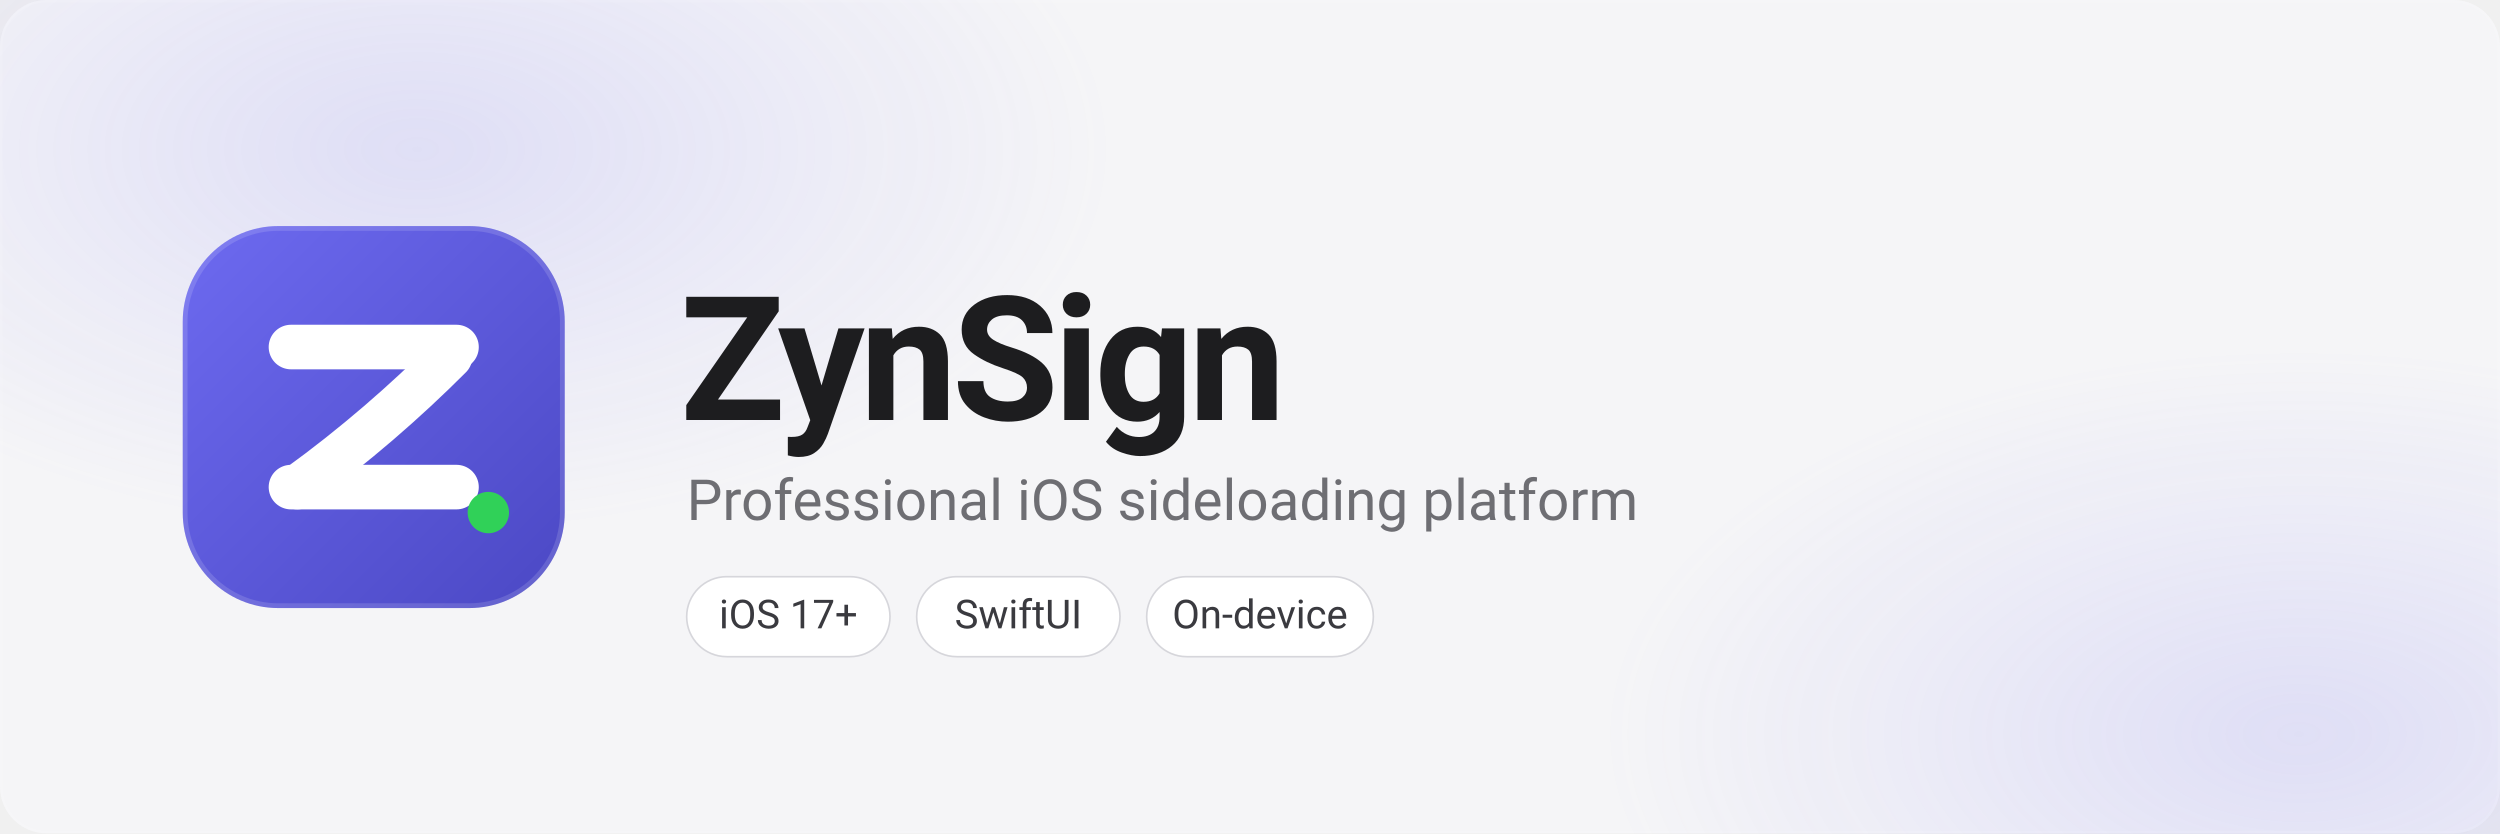
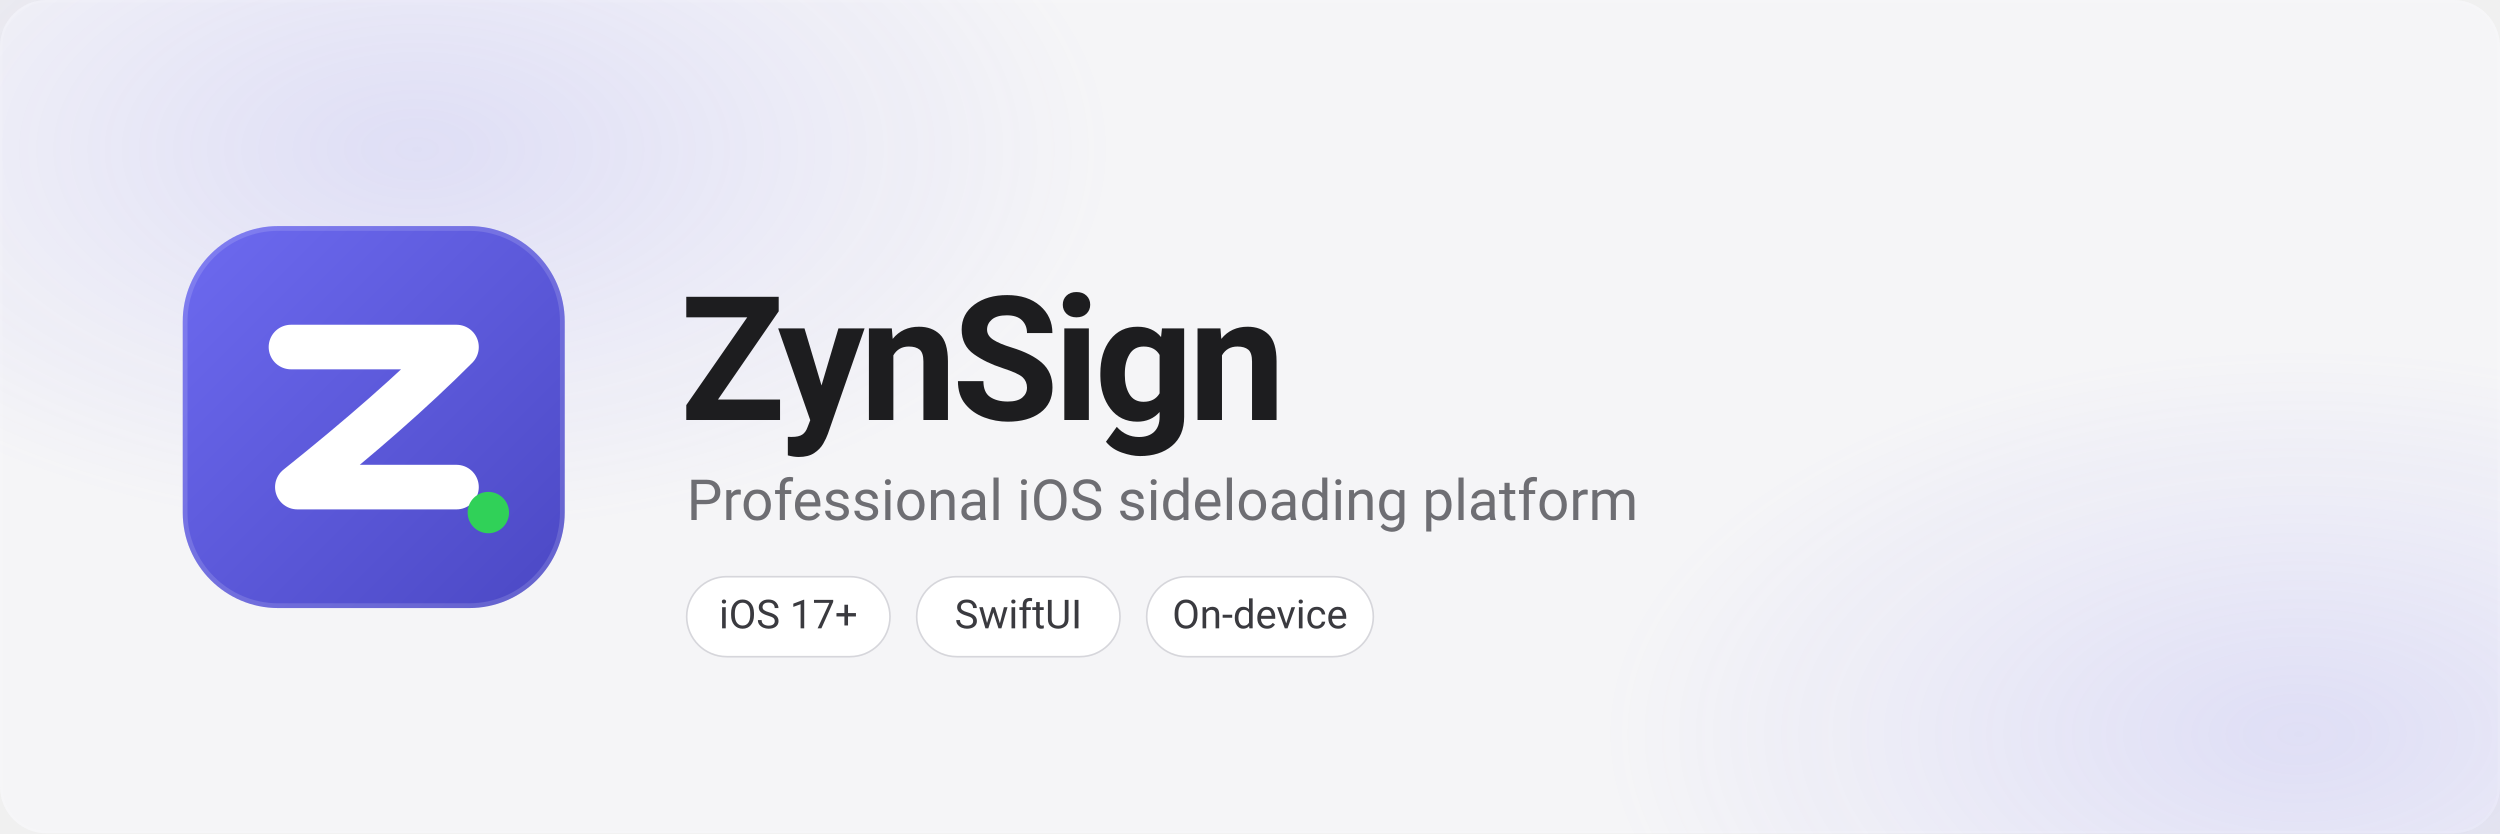
<svg xmlns="http://www.w3.org/2000/svg" viewBox="0 0 1500 500" role="img" aria-label="ZynSign — professional iOS sideloading platform">
  <defs>
    <linearGradient id="tile" x1="0" y1="0" x2="1" y2="1">
      <stop offset="0" stop-color="#6D6AF0" />
      <stop offset="1" stop-color="#4B48C4" />
    </linearGradient>
    <radialGradient id="glow" cx="0.5" cy="0.5" r="0.5">
      <stop offset="0" stop-color="#6D6AF0" stop-opacity="0.16" />
      <stop offset="1" stop-color="#6D6AF0" stop-opacity="0" />
    </radialGradient>
  </defs>
  <rect x="0" y="0" width="1500" height="500" rx="28" fill="#F5F5F7" />
  <ellipse cx="250" cy="90" rx="420" ry="230" fill="url(#glow)" />
  <ellipse cx="1380" cy="440" rx="420" ry="230" fill="url(#glow)" />
  <rect x="0.75" y="0.75" width="1498.5" height="498.5" rx="27.25" fill="none" stroke="#FFFFFF" stroke-opacity="0.10" stroke-width="1.5" />
  <g transform="translate(102 128) scale(1.91)">
    <rect x="4" y="4" width="120" height="120" rx="30" fill="url(#tile)" />
    <rect x="4.75" y="4.75" width="118.5" height="118.5" rx="29.25" fill="none" stroke="#FFFFFF" stroke-opacity="0.14" stroke-width="1.5" />
-     <g stroke="#FFFFFF" stroke-width="14" stroke-linecap="round" fill="none">
-       <path d="M 38 42 H 90" />
-       <path d="M 88 45 C 74 59 58 73 40 86" />
-       <path d="M 38 86 H 90" />
+     <g stroke="#FFFFFF" stroke-width="14" stroke-linecap="round" stroke-linejoin="round" fill="none">
+       <path d="M 38 42 H 90 C 76 56 60 70 40 86 H 90" />
    </g>
    <circle cx="100" cy="94" r="6.5" fill="#30D158" />
  </g>
  <text x="408" y="252" font-family="-apple-system, 'SF Pro Display', 'Segoe UI', Roboto, Helvetica, Arial, sans-serif" font-size="104" font-weight="700" letter-spacing="-3" fill="#1D1D1F">ZynSign</text>
  <text x="412" y="312" font-family="-apple-system, 'SF Pro Text', 'Segoe UI', Roboto, Helvetica, Arial, sans-serif" font-size="34" fill="#6E6E73">Professional iOS sideloading platform</text>
  <g font-family="-apple-system, 'SF Pro Text', 'Segoe UI', Roboto, Helvetica, Arial, sans-serif" font-size="24" fill="#3A3A3F">
    <rect x="412" y="346" width="122" height="48" rx="24" fill="#FFFFFF" stroke="#D6D6DB" />
    <text x="473" y="377" text-anchor="middle">iOS 17+</text>
    <rect x="550" y="346" width="122" height="48" rx="24" fill="#FFFFFF" stroke="#D6D6DB" />
    <text x="611" y="377" text-anchor="middle">SwiftUI</text>
    <rect x="688" y="346" width="136" height="48" rx="24" fill="#FFFFFF" stroke="#D6D6DB" />
    <text x="756" y="377" text-anchor="middle">On-device</text>
  </g>
</svg>
